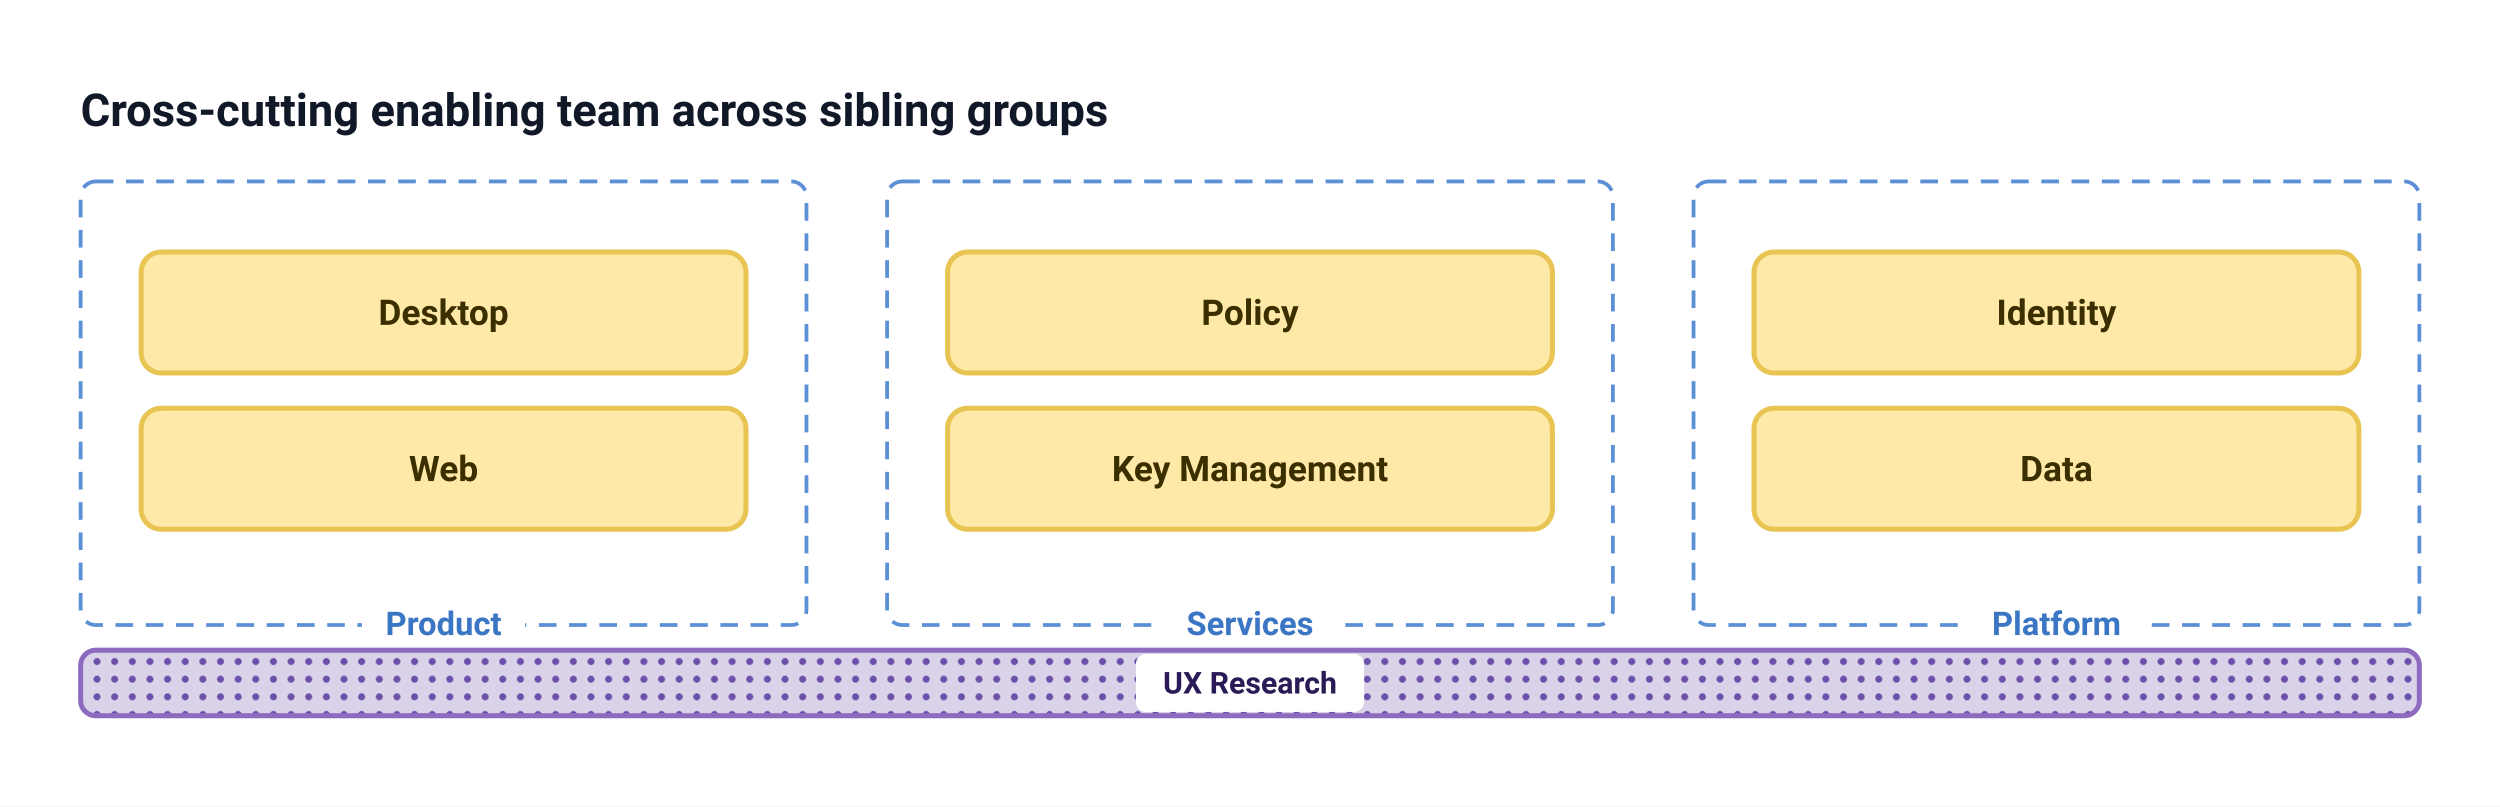
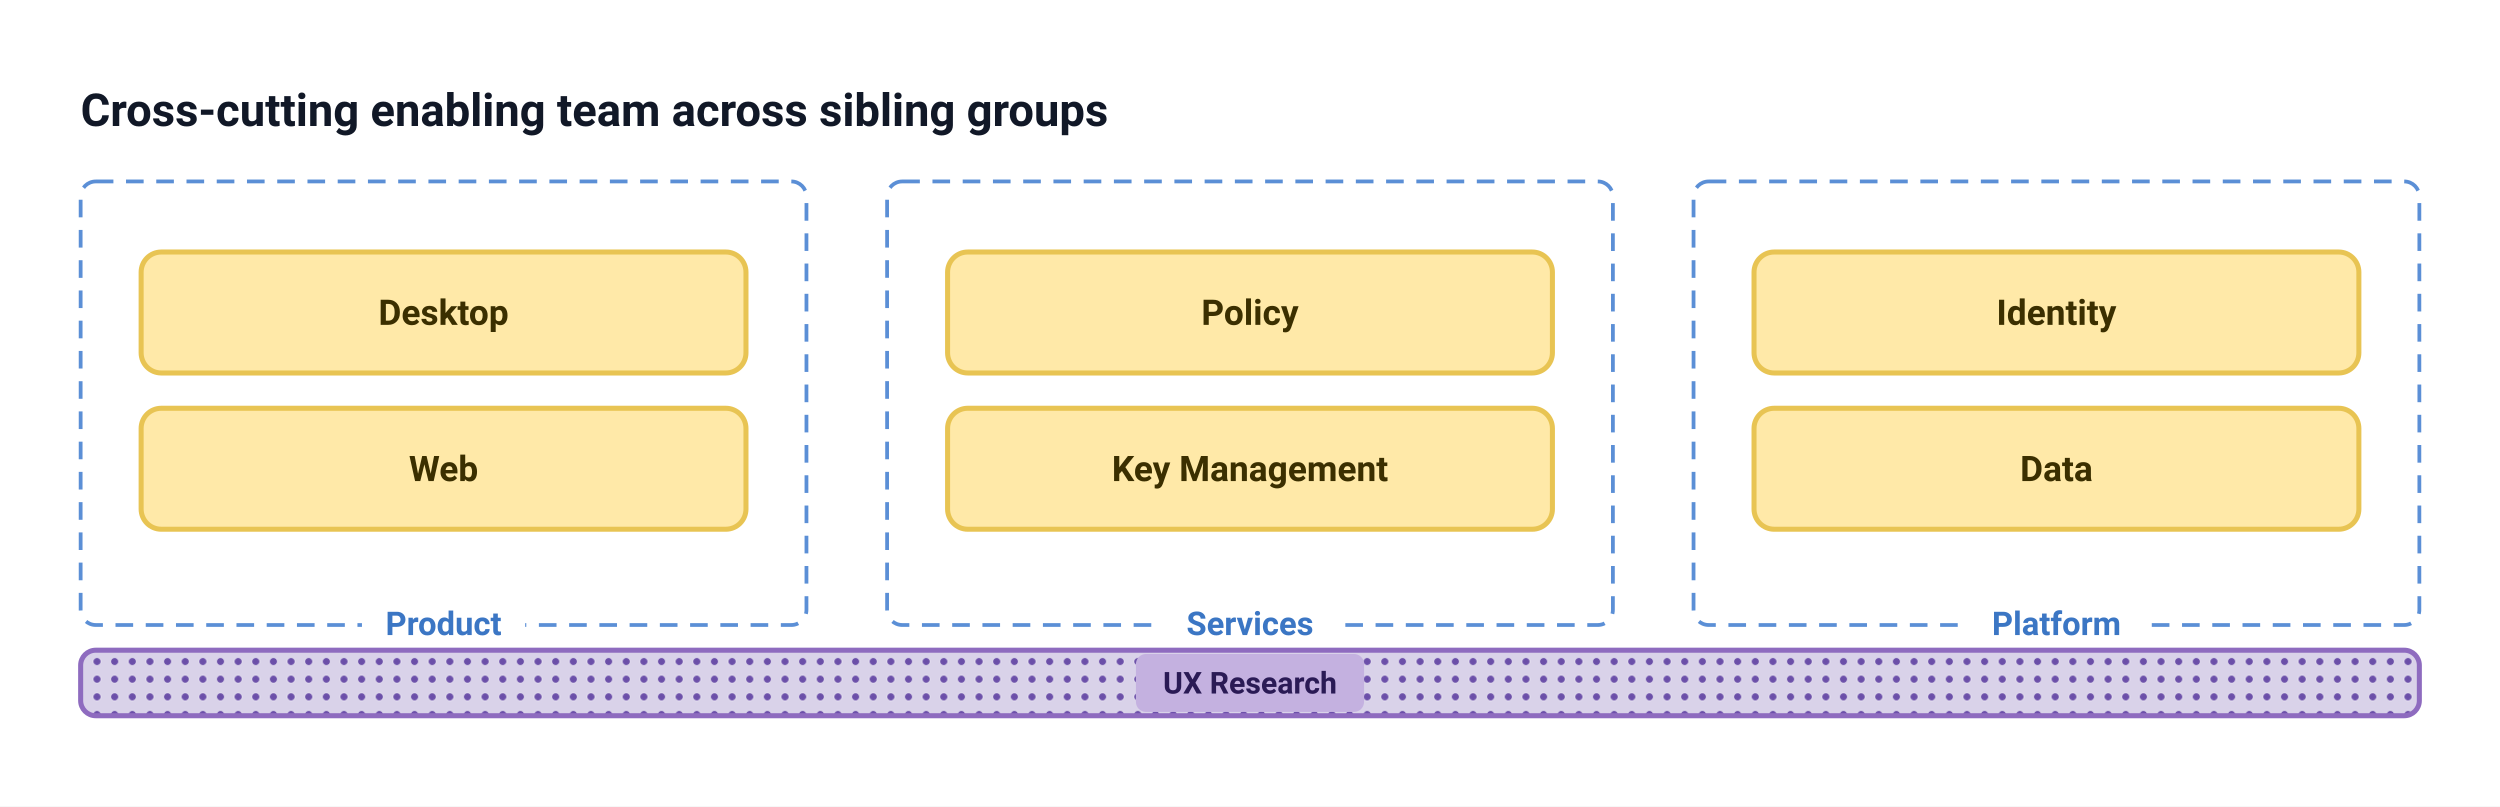
<svg xmlns="http://www.w3.org/2000/svg" width="992" height="320" viewBox="0 0 992 320" font-family="system-ui, -apple-system, &quot;Segoe UI&quot;, Roboto, Helvetica, Arial, sans-serif" role="img" aria-label="Cross-cutting enabling team across sibling groups" data-teamtopo="0.1.0">
  <defs>
    <pattern id="tt-dots" patternUnits="userSpaceOnUse" width="7" height="7">
      <rect width="7" height="7" fill="rgba(107,79,168,0.25)" />
      <circle cx="3.5" cy="3.5" r="1.4" fill="#6B4FA8" />
    </pattern>
  </defs>
  <rect width="992" height="320" fill="#ffffff" class="tt-bg" />
  <text x="32" y="50" font-size="18" font-weight="700" fill="#111827">Cross-cutting enabling team across sibling groups</text>
  <g class="tt-frames">
    <g class="tt-frame tt-group" data-id="product">
      <rect x="32" y="72" width="288" height="176" rx="6" fill="none" stroke="#5B8FD6" stroke-width="1.5" stroke-dasharray="7 5" />
      <rect x="143.625" y="238" width="64.75" height="20" fill="#ffffff" />
      <text x="176" y="252" text-anchor="middle" font-size="13" font-weight="600" fill="#3b76c4">Product</text>
    </g>
    <g class="tt-frame tt-group" data-id="services">
      <rect x="352" y="72" width="288" height="176" rx="6" fill="none" stroke="#5B8FD6" stroke-width="1.5" stroke-dasharray="7 5" />
      <rect x="460.05" y="238" width="71.9" height="20" fill="#ffffff" />
      <text x="496" y="252" text-anchor="middle" font-size="13" font-weight="600" fill="#3b76c4">Services</text>
    </g>
    <g class="tt-frame tt-group" data-id="platform">
      <rect x="672" y="72" width="288" height="176" rx="6" fill="none" stroke="#5B8FD6" stroke-width="1.5" stroke-dasharray="7 5" />
      <rect x="781.09" y="238" width="69.82" height="20" fill="#ffffff" />
      <text x="816" y="252" text-anchor="middle" font-size="13" font-weight="600" fill="#3b76c4">Platform</text>
    </g>
  </g>
  <g class="tt-lanes">
    <g class="tt-node tt-stream" data-id="desktop">
      <rect x="56" y="100" width="240" height="48" rx="8" fill="#FFE9A8" stroke="#E8C453" stroke-width="2" />
      <text x="176" y="128.9" text-anchor="middle" font-size="14" fill="#3b2f00" font-weight="600">
        <tspan x="176" dy="0">Desktop</tspan>
      </text>
    </g>
    <g class="tt-node tt-stream" data-id="web">
      <rect x="56" y="162" width="240" height="48" rx="8" fill="#FFE9A8" stroke="#E8C453" stroke-width="2" />
      <text x="176" y="190.9" text-anchor="middle" font-size="14" fill="#3b2f00" font-weight="600">
        <tspan x="176" dy="0">Web</tspan>
      </text>
    </g>
    <g class="tt-node tt-stream" data-id="policy">
      <rect x="376" y="100" width="240" height="48" rx="8" fill="#FFE9A8" stroke="#E8C453" stroke-width="2" />
      <text x="496" y="128.9" text-anchor="middle" font-size="14" fill="#3b2f00" font-weight="600">
        <tspan x="496" dy="0">Policy</tspan>
      </text>
    </g>
    <g class="tt-node tt-stream" data-id="keys">
      <rect x="376" y="162" width="240" height="48" rx="8" fill="#FFE9A8" stroke="#E8C453" stroke-width="2" />
      <text x="496" y="190.9" text-anchor="middle" font-size="14" fill="#3b2f00" font-weight="600">
        <tspan x="496" dy="0">Key Management</tspan>
      </text>
    </g>
    <g class="tt-node tt-stream" data-id="identity">
      <rect x="696" y="100" width="240" height="48" rx="8" fill="#FFE9A8" stroke="#E8C453" stroke-width="2" />
      <text x="816" y="128.9" text-anchor="middle" font-size="14" fill="#3b2f00" font-weight="600">
        <tspan x="816" dy="0">Identity</tspan>
      </text>
    </g>
    <g class="tt-node tt-stream" data-id="data">
      <rect x="696" y="162" width="240" height="48" rx="8" fill="#FFE9A8" stroke="#E8C453" stroke-width="2" />
      <text x="816" y="190.9" text-anchor="middle" font-size="14" fill="#3b2f00" font-weight="600">
        <tspan x="816" dy="0">Data</tspan>
      </text>
    </g>
  </g>
  <g class="tt-xaas" />
  <g class="tt-overlays">
    <g class="tt-node tt-enabling" data-id="research">
      <rect x="32" y="258" width="928" height="26" rx="6" fill="url(#tt-dots)" stroke="#8E6BBF" stroke-width="2" />
    </g>
  </g>
  <g class="tt-facilitating" />
  <g class="tt-overlay-labels">
    <g class="tt-node tt-enabling" data-id="research">
-       <rect x="450.74" y="259.5" width="90.52" height="23" rx="4" fill="#ffffff" />
+       <rect x="450.74" y="259.5" width="90.52" height="23" rx="4" fill="#C4B1E0" />
      <text x="496" y="275.2" text-anchor="middle" font-size="12" fill="#2a1a55" font-weight="600">
        <tspan x="496" dy="0">UX Research</tspan>
      </text>
    </g>
  </g>
  <g class="tt-collaboration" />
</svg>
